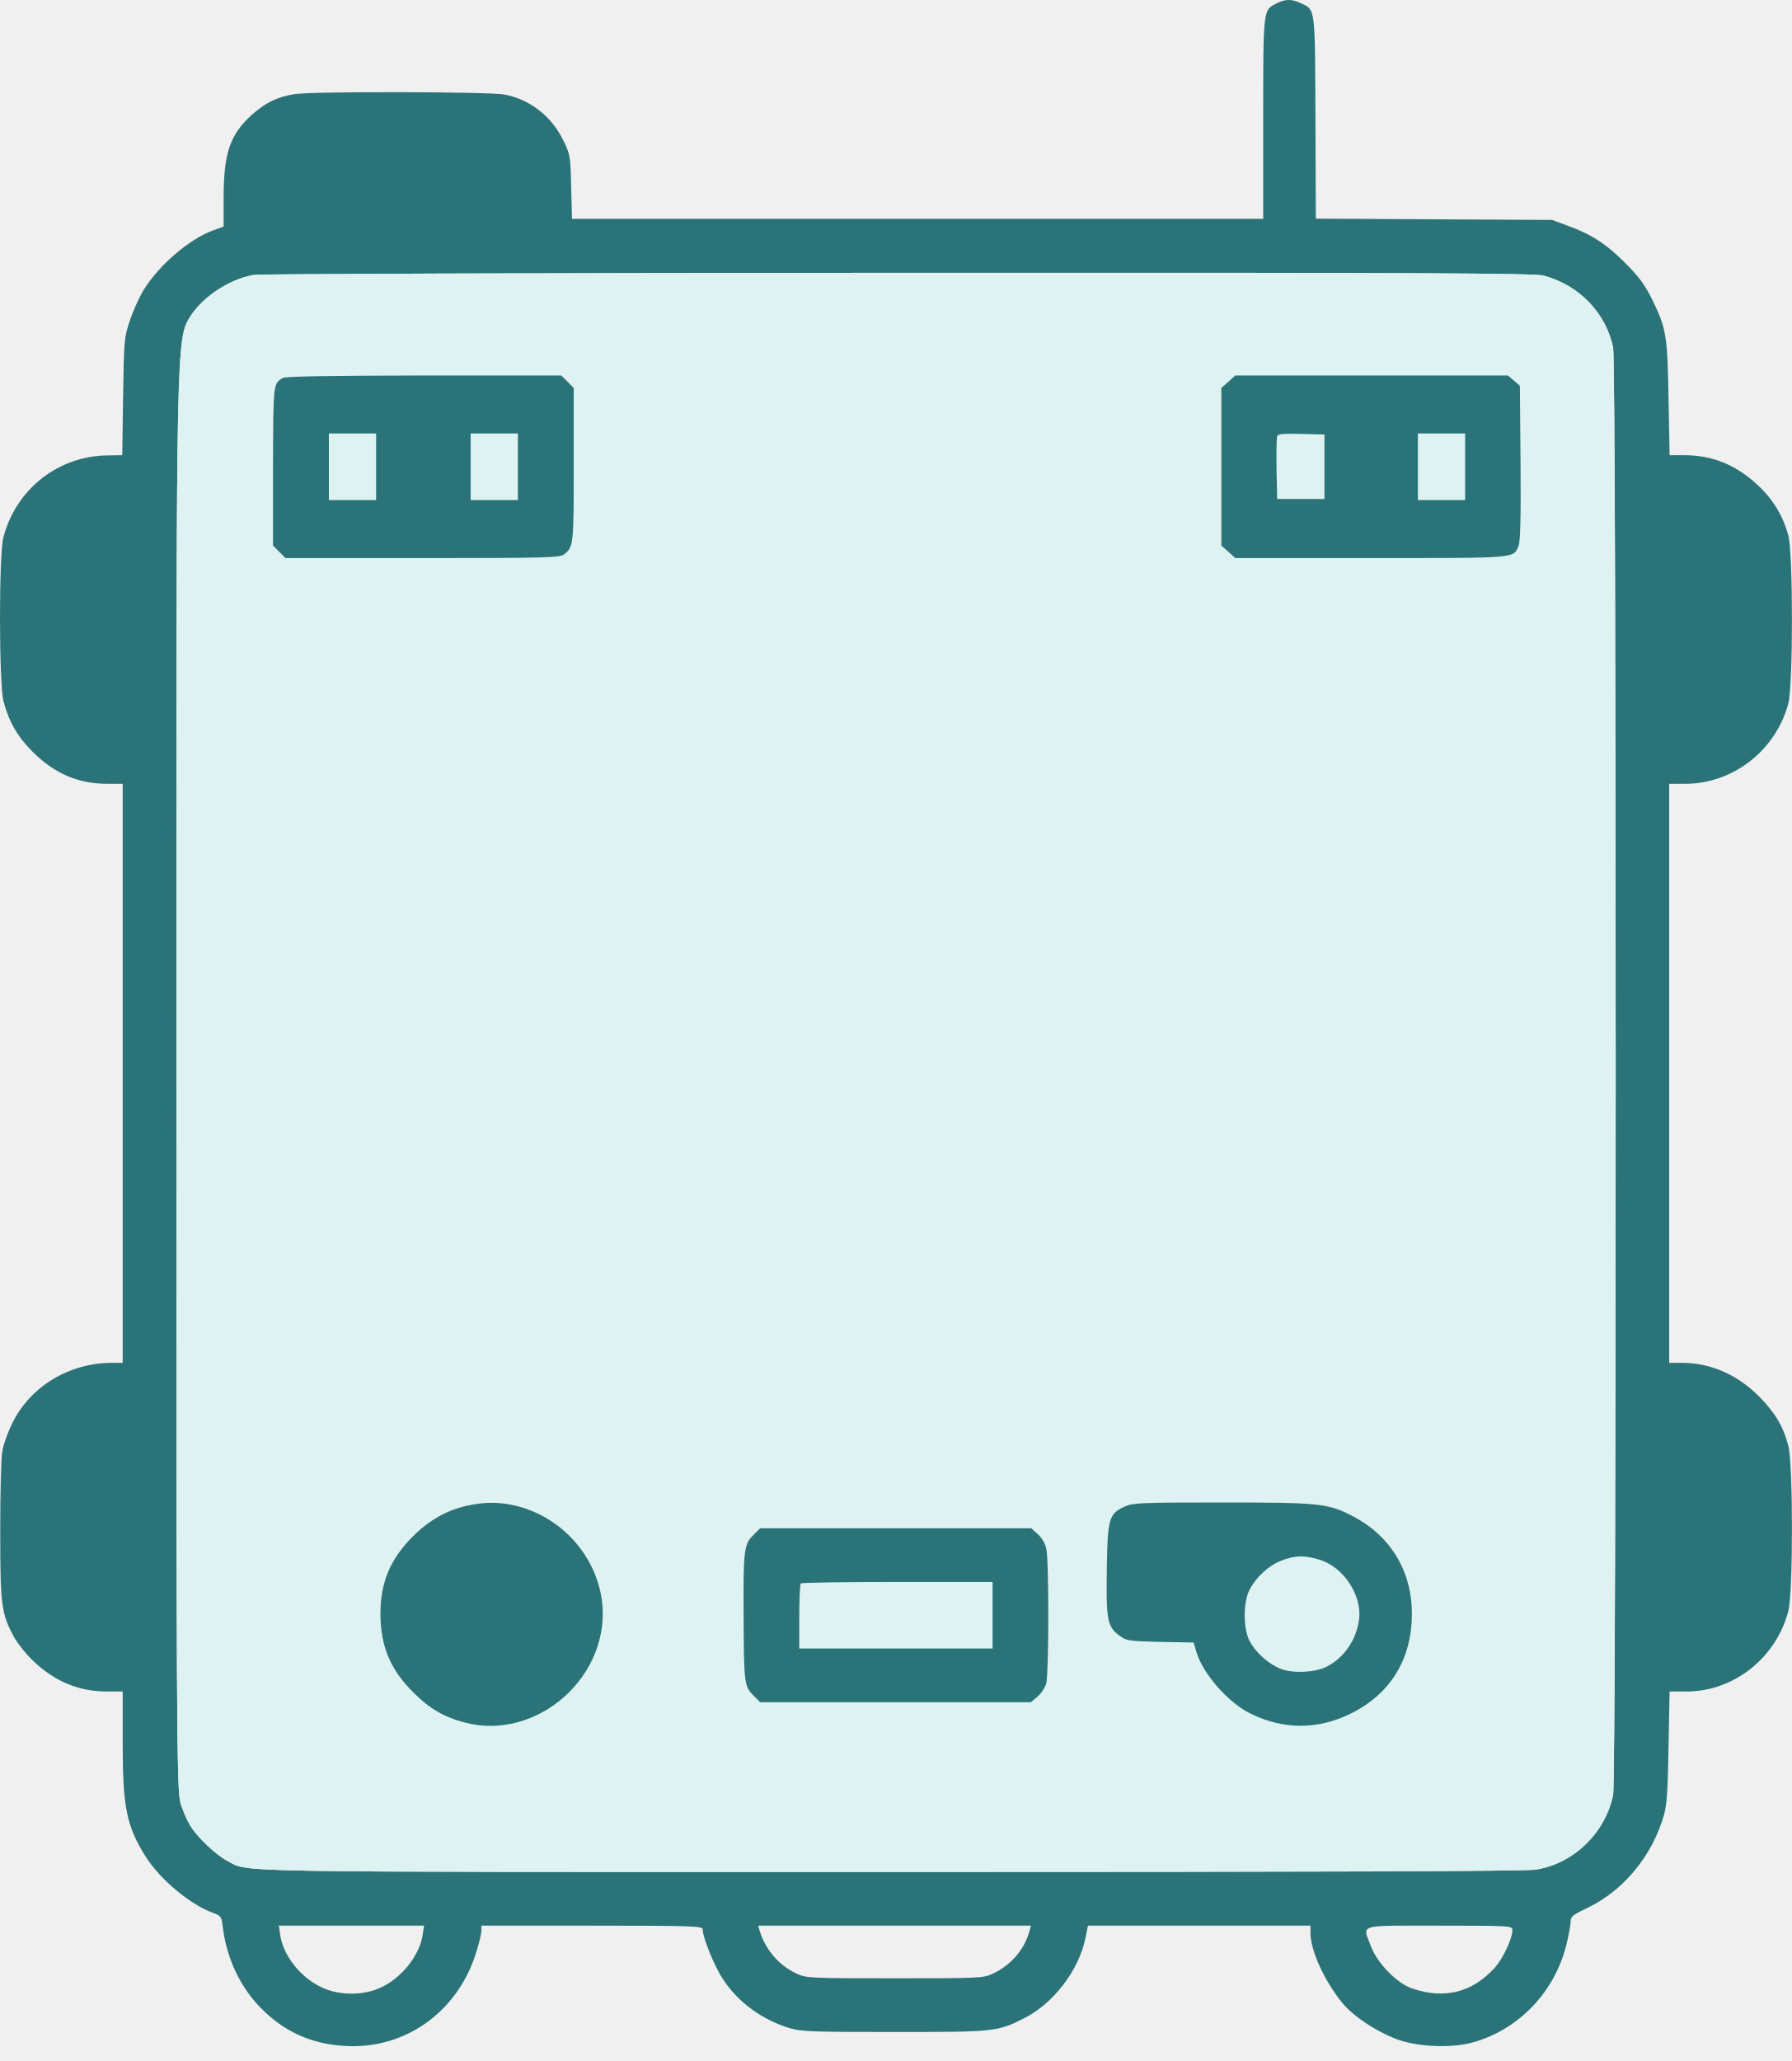
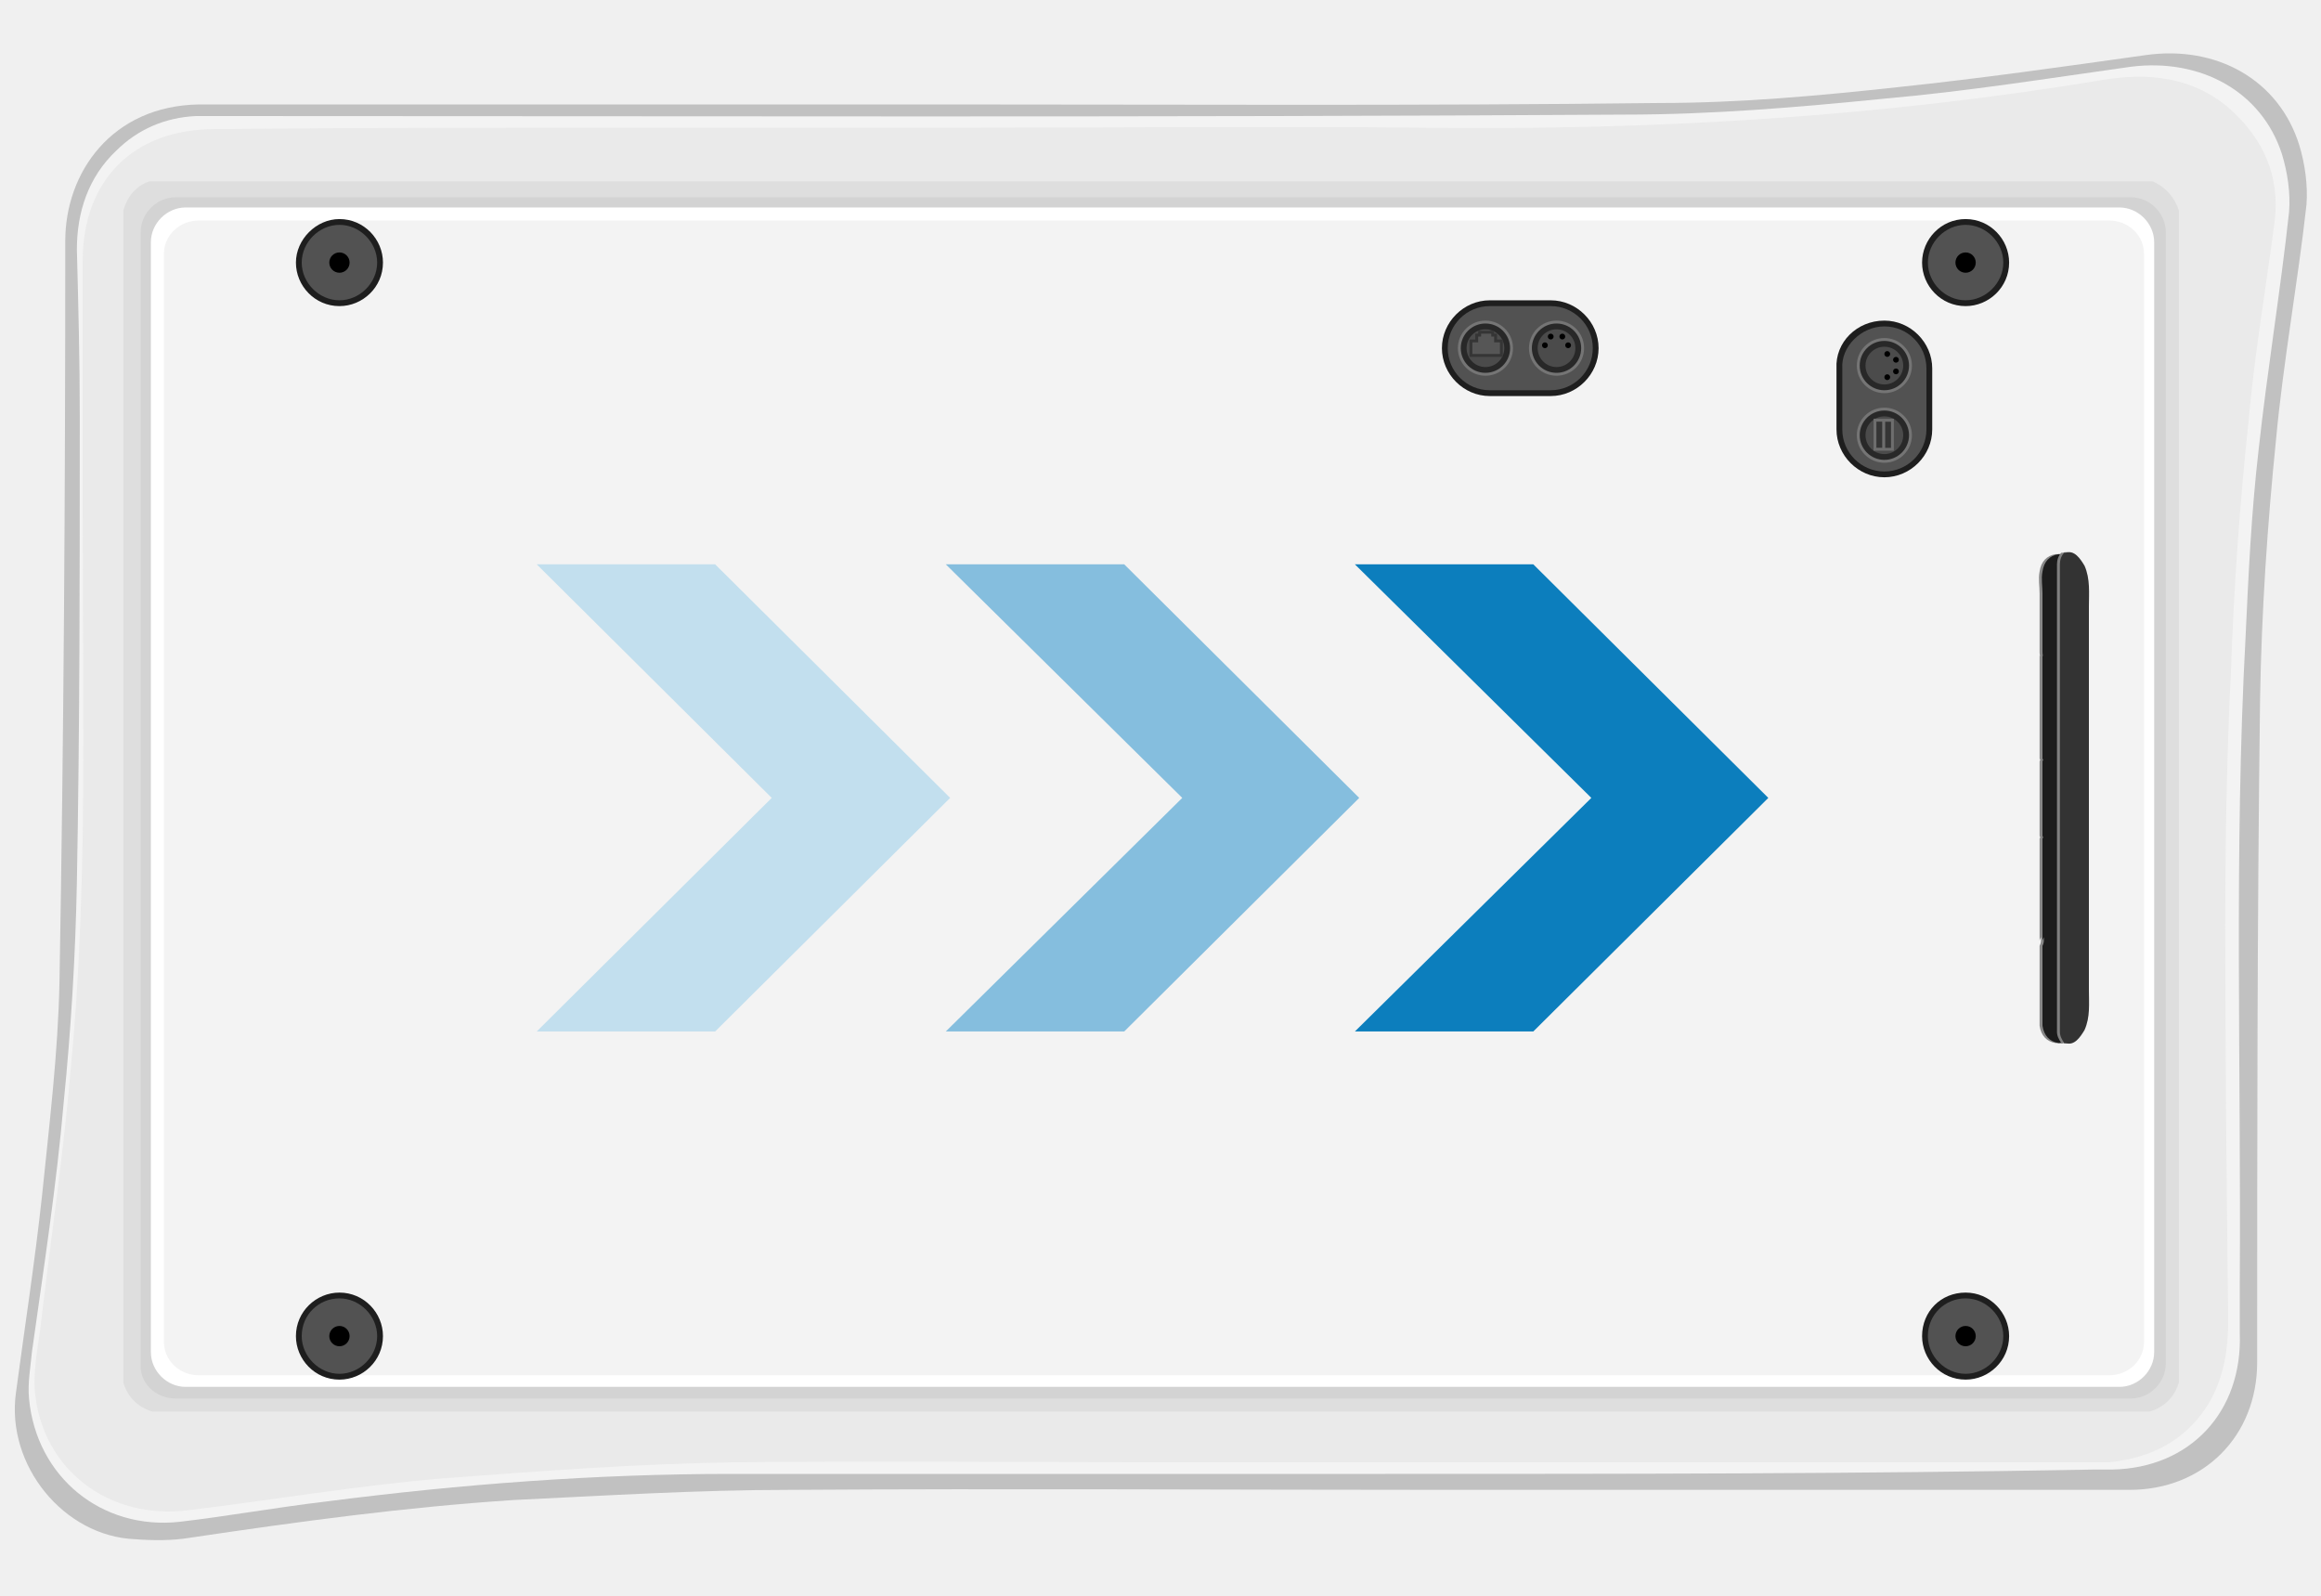
- <svg xmlns="http://www.w3.org/2000/svg" width="60" height="69" viewBox="0 0 60 69" fill="none">
-   <path d="M42.743 0.114C42.29 0.337 42.297 0.286 42.297 3.983V7.327H30.725H19.153L19.124 6.263C19.103 5.249 19.096 5.184 18.873 4.724C18.484 3.904 17.744 3.321 16.881 3.163C16.355 3.07 10.53 3.055 9.876 3.149C9.307 3.235 8.883 3.437 8.43 3.846C7.704 4.501 7.488 5.134 7.488 6.608V7.586L7.143 7.709C6.337 8.003 5.316 8.881 4.805 9.715C4.654 9.967 4.446 10.427 4.345 10.744C4.158 11.297 4.151 11.384 4.122 13.275L4.093 15.239L3.618 15.246C1.957 15.26 0.548 16.36 0.116 17.979C-0.042 18.561 -0.035 22.876 0.116 23.473C0.296 24.157 0.583 24.66 1.087 25.163C1.828 25.904 2.619 26.242 3.618 26.242H4.108V36.434V45.626H3.734C2.31 45.633 1.015 46.417 0.411 47.647C0.267 47.942 0.116 48.352 0.08 48.568C0.037 48.776 0.008 49.977 0.008 51.229C0.008 53.739 0.044 53.998 0.447 54.767C0.569 54.997 0.871 55.379 1.116 55.609C1.828 56.292 2.64 56.63 3.583 56.63H4.108V58.313C4.108 60.514 4.23 61.125 4.884 62.168C5.366 62.93 6.38 63.772 7.143 64.045C7.387 64.131 7.416 64.167 7.452 64.462C7.581 65.562 8.042 66.54 8.775 67.267C9.609 68.101 10.616 68.504 11.839 68.504C13.723 68.497 15.349 67.267 15.938 65.383C16.039 65.073 16.118 64.743 16.118 64.642V64.469H19.822C23.145 64.469 23.526 64.484 23.526 64.584C23.526 64.858 23.921 65.836 24.216 66.274C24.72 67.037 25.518 67.619 26.439 67.9C26.827 68.015 27.172 68.029 29.927 68.029C33.3 68.029 33.393 68.022 34.278 67.576C35.263 67.087 36.119 65.972 36.342 64.894L36.428 64.469H40.154H43.879V64.714C43.879 65.311 44.361 66.353 44.972 67.087C45.368 67.555 46.231 68.101 46.907 68.317C47.583 68.533 48.626 68.561 49.273 68.389C50.812 67.979 52.035 66.728 52.438 65.145C52.517 64.836 52.581 64.491 52.589 64.368C52.589 64.16 52.632 64.124 53.142 63.88C54.365 63.297 55.329 62.125 55.717 60.758C55.811 60.427 55.847 59.924 55.868 58.478L55.904 56.63H56.487C58.062 56.623 59.471 55.501 59.881 53.933C60.04 53.322 60.04 49.014 59.881 48.41C59.709 47.748 59.428 47.28 58.882 46.734C58.148 46.007 57.264 45.626 56.307 45.626H55.89V36.434V26.242H56.415C58.033 26.242 59.464 25.12 59.881 23.545C60.04 22.927 60.04 18.554 59.881 17.936C59.709 17.281 59.371 16.72 58.86 16.245C58.127 15.562 57.343 15.239 56.386 15.239H55.904L55.868 13.347C55.832 11.218 55.796 10.988 55.3 9.988C55.063 9.514 54.861 9.248 54.415 8.802C53.775 8.162 53.286 7.845 52.495 7.558L51.97 7.363L48.015 7.342L44.059 7.32L44.045 3.947C44.03 0.214 44.052 0.337 43.556 0.107C43.254 -0.037 43.045 -0.037 42.743 0.114ZM51.682 9.226C52.869 9.542 53.761 10.463 54.013 11.628C54.128 12.168 54.128 59.55 54.013 60.096C53.747 61.37 52.689 62.391 51.431 62.592C51.114 62.65 44.239 62.671 29.891 62.671C7.121 62.671 8.372 62.693 7.617 62.304C7.229 62.103 6.589 61.492 6.359 61.103C6.258 60.938 6.114 60.6 6.042 60.363C5.913 59.938 5.906 57.284 5.906 36.406C5.906 13.118 5.884 11.527 6.272 10.765C6.646 10.032 7.617 9.355 8.495 9.204C8.725 9.169 17.765 9.14 30.107 9.133C47.612 9.125 51.388 9.147 51.682 9.226ZM14.155 64.757C14.061 65.447 13.464 66.21 12.752 66.54C12.17 66.814 11.364 66.814 10.782 66.54C10.055 66.203 9.473 65.462 9.379 64.757L9.336 64.469H11.767H14.198L14.155 64.757ZM34.458 64.692C34.285 65.289 33.832 65.807 33.235 66.08C32.926 66.224 32.803 66.231 29.963 66.231C27.1 66.231 27.007 66.224 26.683 66.08C26.079 65.8 25.626 65.275 25.432 64.627L25.389 64.469H29.956H34.522L34.458 64.692ZM50.64 64.613C50.64 64.908 50.323 65.584 50.035 65.893C49.288 66.706 48.374 66.936 47.295 66.576C46.785 66.411 46.116 65.728 45.907 65.167C45.62 64.404 45.397 64.469 48.194 64.469C50.575 64.469 50.64 64.476 50.64 64.613Z" fill="#2A7378" />
-   <path d="M51.682 9.226C52.869 9.542 53.761 10.463 54.013 11.628C54.128 12.168 54.128 59.55 54.013 60.096C53.747 61.37 52.689 62.391 51.431 62.592C51.114 62.65 44.239 62.671 29.891 62.671C7.121 62.671 8.372 62.693 7.617 62.304C7.229 62.103 6.589 61.492 6.359 61.103C6.258 60.938 6.114 60.6 6.042 60.363C5.913 59.938 5.906 57.284 5.906 36.406C5.906 13.118 5.884 11.527 6.272 10.765C6.646 10.032 7.617 9.355 8.495 9.204C8.725 9.169 17.765 9.14 30.107 9.133C47.612 9.125 51.388 9.147 51.682 9.226Z" fill="#DEF2F1" />
-   <path d="M9.466 12.657C9.149 12.836 9.149 12.844 9.142 15.613V18.267L9.351 18.475L9.559 18.684H14.155C18.391 18.684 18.758 18.669 18.894 18.554C19.204 18.31 19.211 18.223 19.211 15.555V12.988L19.002 12.779L18.794 12.57H14.198C10.883 12.578 9.566 12.599 9.466 12.657ZM12.594 15.627V16.742H11.803H11.012V15.627V14.512H11.803H12.594V15.627ZM17.341 15.627V16.742H16.55H15.759V15.627V14.512H16.55H17.341V15.627Z" fill="#2A7378" />
-   <path d="M41.132 12.779L40.895 12.988V15.627V18.266L41.132 18.475L41.362 18.683H45.914C50.877 18.683 50.668 18.698 50.848 18.266C50.906 18.123 50.927 17.339 50.913 15.49L50.891 12.916L50.69 12.743L50.489 12.57H45.929H41.362L41.132 12.779ZM44.347 15.627V16.706H43.556H42.764L42.743 15.699C42.736 15.152 42.743 14.656 42.764 14.606C42.786 14.527 42.98 14.512 43.57 14.527L44.347 14.548V15.627ZM49.057 15.627V16.742H48.266H47.475V15.627V14.512H48.266H49.057V15.627Z" fill="#2A7378" />
-   <path d="M15.643 50.409C14.967 50.553 14.349 50.906 13.817 51.445C13.054 52.215 12.738 52.984 12.738 54.041C12.745 55.12 13.069 55.897 13.845 56.666C14.392 57.213 14.881 57.493 15.579 57.673C18.009 58.299 20.484 56.084 20.153 53.574C19.944 52.049 18.772 50.769 17.262 50.409C16.708 50.28 16.233 50.28 15.643 50.409Z" fill="#2A7378" />
-   <path d="M37.658 50.438C37.133 50.675 37.083 50.848 37.061 52.502C37.033 54.199 37.076 54.451 37.457 54.739C37.716 54.933 37.745 54.94 38.845 54.969L39.967 54.99L40.06 55.307C40.283 56.048 41.132 57.011 41.887 57.378C42.988 57.91 44.117 57.91 45.21 57.378C46.548 56.724 47.274 55.551 47.274 54.041C47.281 52.61 46.569 51.43 45.311 50.769C44.476 50.33 44.203 50.301 40.895 50.301C38.183 50.301 37.924 50.316 37.658 50.438ZM44.174 52.214C44.98 52.452 45.62 53.415 45.505 54.235C45.411 54.919 44.98 55.53 44.397 55.81C44.009 55.997 43.297 56.026 42.894 55.875C42.484 55.717 42.053 55.336 41.844 54.947C41.621 54.53 41.621 53.624 41.844 53.214C42.067 52.79 42.484 52.408 42.901 52.25C43.354 52.071 43.664 52.063 44.174 52.214Z" fill="#2A7378" />
-   <path d="M25.216 51.401C24.914 51.703 24.885 51.904 24.899 54.077C24.907 56.32 24.921 56.457 25.216 56.752L25.453 56.989H29.984H34.515L34.738 56.802C34.86 56.702 34.99 56.5 35.033 56.356C35.119 56.026 35.126 52.243 35.033 51.847C34.997 51.674 34.882 51.48 34.745 51.358L34.529 51.164H29.991H25.453L25.216 51.401ZM33.235 54.077V55.191H29.998H26.762V54.127C26.762 53.537 26.784 53.034 26.812 53.012C26.834 52.983 28.294 52.962 30.049 52.962H33.235V54.077Z" fill="#2A7378" />
+ <svg xmlns="http://www.w3.org/2000/svg" width="160" height="110" viewBox="0 0 160 110" fill="none">
+   <g clip-path="url(#clip0_4676_19009)">
+     <path d="M64.7 7.2C81.3 7.2 97.8 7.3 114.4 7.1C119.9 7.1 125.4 6.6 130.9 6C136.6 5.4 142.2 4.6 147.9 3.8C152.8 3.1 157.1 5.5 158.5 10C158.9 11.3 159.1 12.8 159 14.1C158.4 19.5 157.4 24.9 156.9 30.3C156.3 36.2 155.9 42.2 155.8 48.2C155.6 63.4 155.6 78.7 155.6 93.9C155.6 99 151.9 102.7 146.8 102.7C131.2 102.7 115.6 102.7 100 102.7C84.8 102.7 69.6 102.6 54.4 102.7C48.1 102.7 41.7 103.1 35.4 103.4C27.8 103.9 20.5 104.9 13.1 106C11.9 106.2 10.6 106.2 9.3 106.1C4.4 105.9 0.4 101 1.1 96C1.7 91.5 2.4 87 2.9 82.4C3.4 77.5 4 72.6 4.1 67.7C4.4 50.7 4.5 33.7 4.5 16.6C4.5 11.9 7.7 7.3 13.7 7.2C15.6 7.2 17.6 7.2 19.5 7.2C34.6 7.2 49.7 7.2 64.7 7.2Z" fill="#C1C1C1" />
+     <path d="M95.5 101.6C80.5 101.6 65.4 101.6 50.4 101.6C41.1 101.6 31.8 102.3 22.5 103.5C19.1 103.9 15.8 104.5 12.4 104.9C7 105.5 2.5 101.8 2 96.4C1.9 95.3 2.1 94.3 2.2 93.2C3 87.5 3.9 81.7 4.4 75.9C4.9 70.9 5.2 65.9 5.3 60.8C5.5 50.1 5.5 39.4 5.5 28.7C5.5 24.9 5.4 21 5.3 17.2C5.3 14.6 6.1 12.2 8 10.4C9.5 8.9 11.4 8.1 13.5 8C14.1 8 14.8 8 15.4 8C47.6 8 79.8 8.1 112 7.9C118 7.9 123.9 7.4 129.9 6.8C135.6 6.3 141.2 5.4 146.9 4.6C151.7 4 155.9 6.3 157.3 10.6C157.7 11.9 157.9 13.3 157.8 14.6C157.2 20.1 156.3 25.5 155.7 31C155.2 35.3 155 39.6 154.8 43.9C154 58.8 154.5 73.6 154.4 88.5C154.4 89.6 154.4 90.8 154.4 91.9C154.6 97.3 151 101.2 145.6 101.3C145.2 101.3 144.7 101.3 144.3 101.3C128.1 101.6 111.8 101.6 95.5 101.6Z" fill="#F3F3F3" />
+     <path d="M43.2 8.801C51.2 8.801 59.1 8.801 67.1 8.801C77.4 8.801 87.6 8.701 97.9 8.801C113.7 9.001 129.4 8.101 145 5.501C148.1 5.001 151.1 5.301 153.6 7.401C156 9.501 157.2 12.101 156.8 15.301C156.2 19.901 155.4 24.501 155 29.101C154.4 34.701 154 40.401 153.8 46.101C153.5 52.001 153.4 58.001 153.4 63.901C153.4 72.901 153.5 82.001 153.6 91.001C153.6 93.101 153.3 95.101 152.1 97.001C150.5 99.401 148.2 100.501 145.4 100.801C144.8 100.801 144.3 100.801 143.7 100.801C122.9 100.801 102.1 100.801 81.3 100.801C71.1 100.801 60.8 100.701 50.6 100.801C43.9 100.901 37.3 101.401 30.6 101.901C24.6 102.401 18.8 103.401 13 104.101C7.5 104.801 2.9 101.301 2.4 95.901C2.3 94.401 2.6 92.901 2.8 91.401C3.5 85.401 4.4 79.401 4.9 73.401C5.4 68.201 5.6 63.001 5.7 57.701C5.8 50.301 5.7 42.801 5.7 35.401C5.7 29.601 5.7 23.801 5.7 18.001C5.7 12.401 9.2 8.901 14.8 8.901C24.2 8.801 33.7 8.801 43.2 8.801Z" fill="#EAEAEA" />
+     <path d="M10.3 12.501C56.3 12.501 102.3 12.501 148.4 12.501C149.3 12.901 149.9 13.601 150.2 14.501C150.2 41.401 150.2 68.401 150.2 95.301C149.9 96.301 149.2 97.001 148.2 97.301C102.3 97.301 56.4 97.301 10.5 97.301C9.5 97.001 8.8 96.301 8.5 95.301C8.5 68.401 8.5 41.401 8.5 14.501C8.8 13.501 9.4 12.801 10.3 12.501Z" fill="#DEDEDE" />
+     <path d="M12.1 96.4H146.9C148.2 96.4 149.3 95.3 149.3 94V16C149.3 14.7 148.2 13.6 146.9 13.6H12.1C10.8 13.6 9.7 14.7 9.7 16V94C9.6 95.3 10.7 96.4 12.1 96.4Z" fill="#D3D3D3" />
+     <path d="M12.8 95.601H146.1C147.4 95.601 148.5 94.501 148.5 93.201V16.701C148.5 15.401 147.4 14.301 146.1 14.301H12.8C11.5 14.301 10.4 15.401 10.4 16.701V93.201C10.4 94.501 11.5 95.601 12.8 95.601Z" fill="white" />
+     <path d="M13.7 94.801H145.4C146.7 94.801 147.8 93.801 147.8 92.501V17.501C147.8 16.201 146.7 15.201 145.4 15.201H13.7C12.4 15.201 11.3 16.201 11.3 17.501V92.501C11.3 93.801 12.4 94.801 13.7 94.801Z" fill="#F3F3F3" />
+     <path d="M23.4 89.101C25.1 89.101 26.4 90.501 26.4 92.101C26.4 93.801 25 95.101 23.4 95.101C21.7 95.101 20.4 93.701 20.4 92.101C20.4 90.401 21.8 89.101 23.4 89.101Z" fill="#1E1E1E" />
+     <path d="M23.4 89.5C24.8 89.5 26 90.7 26 92.1C26 93.5 24.8 94.7 23.4 94.7C22 94.7 20.8 93.5 20.8 92.1C20.8 90.6 22 89.5 23.4 89.5Z" fill="#525252" />
+     <path d="M24.1 92.101C24.1 91.714 23.786 91.401 23.4 91.401C23.013 91.401 22.7 91.714 22.7 92.101C22.7 92.487 23.013 92.801 23.4 92.801C23.786 92.801 24.1 92.487 24.1 92.101Z" fill="black" />
+     <path d="M135.5 89.101C137.2 89.101 138.5 90.501 138.5 92.101C138.5 93.801 137.1 95.101 135.5 95.101C133.8 95.101 132.5 93.701 132.5 92.101C132.5 90.401 133.8 89.101 135.5 89.101Z" fill="#1E1E1E" />
+     <path d="M135.5 89.5C136.9 89.5 138.1 90.7 138.1 92.1C138.1 93.5 136.9 94.7 135.5 94.7C134.1 94.7 132.9 93.5 132.9 92.1C132.9 90.6 134.1 89.5 135.5 89.5Z" fill="#525252" />
+     <path d="M136.2 92.101C136.2 91.714 135.886 91.401 135.5 91.401C135.113 91.401 134.8 91.714 134.8 92.101C134.8 92.487 135.113 92.801 135.5 92.801C135.886 92.801 136.2 92.487 136.2 92.101Z" fill="black" />
+     <path d="M135.5 15.101C137.2 15.101 138.5 16.501 138.5 18.101C138.5 19.801 137.1 21.101 135.5 21.101C133.8 21.101 132.5 19.701 132.5 18.101C132.5 16.501 133.8 15.101 135.5 15.101Z" fill="#1E1E1E" />
+     <path d="M135.5 15.5C136.9 15.5 138.1 16.7 138.1 18.1C138.1 19.5 136.9 20.7 135.5 20.7C134.1 20.7 132.9 19.5 132.9 18.1C132.9 16.7 134.1 15.5 135.5 15.5Z" fill="#525252" />
+     <path d="M136.2 18.101C136.2 17.714 135.886 17.401 135.5 17.401C135.113 17.401 134.8 17.714 134.8 18.101C134.8 18.487 135.113 18.801 135.5 18.801C135.886 18.801 136.2 18.487 136.2 18.101Z" fill="black" />
+     <path d="M23.4 15.101C25.1 15.101 26.4 16.501 26.4 18.101C26.4 19.801 25 21.101 23.4 21.101C21.7 21.101 20.4 19.701 20.4 18.101C20.4 16.501 21.8 15.101 23.4 15.101Z" fill="#1E1E1E" />
+     <path d="M23.4 15.5C24.8 15.5 26 16.7 26 18.1C26 19.5 24.8 20.7 23.4 20.7C22 20.7 20.8 19.5 20.8 18.1C20.8 16.7 22 15.5 23.4 15.5Z" fill="#525252" />
+     <path d="M24.1 18.101C24.1 17.714 23.786 17.401 23.4 17.401C23.013 17.401 22.7 17.714 22.7 18.101C22.7 18.487 23.013 18.801 23.4 18.801C23.786 18.801 24.1 18.487 24.1 18.101Z" fill="black" />
+     <path d="M129.9 22.1C131.7 22.1 133.2 23.6 133.2 25.4V29.6C133.2 31.4 131.7 32.9 129.9 32.9C128.1 32.9 126.6 31.4 126.6 29.6V25.4C126.5 23.6 128 22.1 129.9 22.1Z" fill="#1E1E1E" />
+     <path d="M129.9 22.5C131.5 22.5 132.8 23.8 132.8 25.4V29.6C132.8 31.2 131.5 32.5 129.9 32.5C128.3 32.5 127 31.2 127 29.6V25.4C126.9 23.9 128.3 22.5 129.9 22.5Z" fill="#525252" />
+     <path d="M131.8 25.201C131.8 24.151 130.949 23.301 129.9 23.301C128.851 23.301 128 24.151 128 25.201C128 26.25 128.851 27.101 129.9 27.101C130.949 27.101 131.8 26.25 131.8 25.201Z" fill="#757575" />
+     <path d="M131.6 25.2C131.6 24.262 130.839 23.5 129.9 23.5C128.961 23.5 128.2 24.262 128.2 25.2C128.2 26.139 128.961 26.9 129.9 26.9C130.839 26.9 131.6 26.139 131.6 25.2Z" fill="#282828" />
+     <path d="M131.2 25.201C131.2 24.483 130.618 23.901 129.9 23.901C129.182 23.901 128.6 24.483 128.6 25.201C128.6 25.919 129.182 26.501 129.9 26.501C130.618 26.501 131.2 25.919 131.2 25.201Z" fill="#4B4B4B" />
+     <path d="M130.3 26C130.3 25.89 130.21 25.8 130.1 25.8C129.989 25.8 129.9 25.89 129.9 26C129.9 26.111 129.989 26.2 130.1 26.2C130.21 26.2 130.3 26.111 130.3 26Z" fill="black" />
+     <path d="M130.3 24.401C130.3 24.29 130.21 24.201 130.1 24.201C129.989 24.201 129.9 24.29 129.9 24.401C129.9 24.511 129.989 24.601 130.1 24.601C130.21 24.601 130.3 24.511 130.3 24.401Z" fill="black" />
+     <path d="M130.9 24.801C130.9 24.691 130.81 24.601 130.7 24.601C130.59 24.601 130.5 24.691 130.5 24.801C130.5 24.911 130.59 25.001 130.7 25.001C130.81 25.001 130.9 24.911 130.9 24.801Z" fill="black" />
+     <path d="M130.9 25.601C130.9 25.49 130.81 25.401 130.7 25.401C130.59 25.401 130.5 25.49 130.5 25.601C130.5 25.711 130.59 25.801 130.7 25.801C130.81 25.801 130.9 25.711 130.9 25.601Z" fill="black" />
+     <path d="M131.8 30C131.8 28.951 130.949 28.1 129.9 28.1C128.851 28.1 128 28.951 128 30C128 31.05 128.851 31.9 129.9 31.9C130.949 31.9 131.8 31.05 131.8 30Z" fill="#757575" />
+     <path d="M131.6 30C131.6 29.061 130.839 28.3 129.9 28.3C128.961 28.3 128.2 29.061 128.2 30C128.2 30.939 128.961 31.7 129.9 31.7C130.839 31.7 131.6 30.939 131.6 30Z" fill="#282828" />
+     <path d="M131.2 30.001C131.2 29.283 130.618 28.701 129.9 28.701C129.182 28.701 128.6 29.283 128.6 30.001C128.6 30.719 129.182 31.301 129.9 31.301C130.618 31.301 131.2 30.719 131.2 30.001Z" fill="#4B4B4B" />
+     <path d="M129.154 31.068H130.554V28.868H129.154V31.068Z" fill="#6E6E6E" />
+     <path d="M129.956 30.871H130.356V29.071H129.956V30.871Z" fill="#353535" />
+     <path d="M129.351 30.866H129.751V29.066H129.351V30.866Z" fill="#353535" />
+     <path d="M99.4 24.001C99.4 22.201 100.9 20.701 102.7 20.701H106.9C108.7 20.701 110.2 22.201 110.2 24.001C110.2 25.801 108.7 27.301 106.9 27.301H102.7C100.9 27.301 99.4 25.801 99.4 24.001Z" fill="#1E1E1E" />
+     <path d="M99.8 24C99.8 22.4 101.1 21.1 102.7 21.1H106.9C108.5 21.1 109.8 22.4 109.8 24C109.8 25.6 108.5 26.9 106.9 26.9H102.7C101.1 26.9 99.8 25.6 99.8 24Z" fill="#525252" />
+     <path d="M109.2 24C109.2 22.951 108.349 22.1 107.3 22.1C106.251 22.1 105.4 22.951 105.4 24C105.4 25.05 106.251 25.9 107.3 25.9C108.349 25.9 109.2 25.05 109.2 24Z" fill="#757575" />
+     <path d="M109 24C109 23.061 108.239 22.3 107.3 22.3C106.361 22.3 105.6 23.061 105.6 24C105.6 24.939 106.361 25.7 107.3 25.7C108.239 25.7 109 24.939 109 24Z" fill="#282828" />
+     <path d="M108.6 24.001C108.6 23.283 108.018 22.701 107.3 22.701C106.582 22.701 106 23.283 106 24.001C106 24.719 106.582 25.301 107.3 25.301C108.018 25.301 108.6 24.719 108.6 24.001Z" fill="#4B4B4B" />
+     <path d="M108.3 23.8C108.3 23.689 108.21 23.6 108.1 23.6C107.989 23.6 107.9 23.689 107.9 23.8C107.9 23.91 107.989 24 108.1 24C108.21 24 108.3 23.91 108.3 23.8Z" fill="black" />
+     <path d="M106.7 23.8C106.7 23.689 106.61 23.6 106.5 23.6C106.389 23.6 106.3 23.689 106.3 23.8C106.3 23.91 106.389 24 106.5 24C106.61 24 106.7 23.91 106.7 23.8Z" fill="black" />
+     <path d="M107.1 23.2C107.1 23.09 107.01 23 106.9 23C106.789 23 106.7 23.09 106.7 23.2C106.7 23.311 106.789 23.4 106.9 23.4C107.01 23.4 107.1 23.311 107.1 23.2Z" fill="black" />
+     <path d="M107.9 23.2C107.9 23.09 107.81 23 107.7 23C107.59 23 107.5 23.09 107.5 23.2C107.5 23.311 107.59 23.4 107.7 23.4C107.81 23.4 107.9 23.311 107.9 23.2Z" fill="black" />
+     <path d="M104.3 24C104.3 22.951 103.449 22.1 102.4 22.1C101.351 22.1 100.5 22.951 100.5 24C100.5 25.05 101.351 25.9 102.4 25.9C103.449 25.9 104.3 25.05 104.3 24Z" fill="#757575" />
+     <path d="M104.1 24C104.1 23.061 103.339 22.3 102.4 22.3C101.461 22.3 100.7 23.061 100.7 24C100.7 24.939 101.461 25.7 102.4 25.7C103.339 25.7 104.1 24.939 104.1 24Z" fill="#282828" />
+     <path d="M103.7 24.001C103.7 23.283 103.118 22.701 102.4 22.701C101.682 22.701 101.1 23.283 101.1 24.001C101.1 24.719 101.682 25.301 102.4 25.301C103.118 25.301 103.7 24.719 103.7 24.001Z" fill="#4B4B4B" />
+     <path d="M103.6 24.601V23.401H103.2V23.001H103V22.801H102.4H101.9V23.001H101.7V23.401H101.3V24.601H103.6Z" fill="#353535" />
+     <path d="M103.4 24.4V23.6H103V23.2H102.8V23H102.4H102.1V23.2H101.9V23.6H101.5V24.4H103.4Z" fill="#565656" />
+     <path d="M65.2 71.101H77.5L93.7 55.001L77.5 38.901H65.2L81.5 55.001L65.2 71.101Z" fill="#85BEDE" />
+     <path d="M37 71.101H49.3L65.5 55.001L49.3 38.901H37L53.2 55.001L37 71.101Z" fill="#C2DFEE" />
+     <path d="M93.4 71.101H105.7L121.9 55.001L105.7 38.901H93.4L109.7 55.001L93.4 71.101Z" fill="#0C7EBD" />
+     <path d="M141.7 71.1V71C141.7 65.7 141.7 60.3 141.7 55C141.7 49.7 141.7 44.4 141.7 39.1V39C141.7 38.7 141.9 38.5 142 38.2C141.9 38.2 141.7 38.2 141.7 38.2C141.1 38.3 140.7 38.7 140.6 39.4C140.5 39.9 140.6 40.4 140.6 40.9C140.6 41.9 140.6 42.8 140.6 43.8C140.6 43.9 140.6 44 140.6 44.1C140.6 44.3 140.6 44.4 140.6 44.6C140.6 44.6 140.6 44.6 140.6 44.7V44.8C140.6 44.8 140.6 44.8 140.6 44.9C140.6 45 140.6 45.2 140.7 45.5C140.7 45.3 140.7 45.3 140.6 45.2C140.6 45.4 140.6 45.5 140.6 45.7C140.6 45.7 140.6 45.7 140.6 45.8V45.9C140.6 46 140.6 46.1 140.6 46.2V46.3C140.6 46.4 140.6 46.5 140.6 46.7C140.6 46.7 140.6 46.7 140.6 46.8V46.9C140.6 47 140.6 47 140.6 47.1V47.2V47.3C140.6 48.9 140.6 50.5 140.6 52.1C140.6 52.2 140.6 52.2 140.6 52.3C140.7 52.4 140.6 52.4 140.6 52.5C140.6 53.4 140.6 54.2 140.6 55.1C140.6 55.9 140.6 56.8 140.6 57.6C140.6 57.7 140.7 57.7 140.6 57.8C140.6 57.9 140.6 57.9 140.6 58C140.6 59.6 140.6 61.2 140.6 62.8V62.9V63C140.6 63.1 140.6 63.1 140.6 63.2V63.3C140.6 63.3 140.6 63.3 140.6 63.4C140.6 63.5 140.6 63.6 140.6 63.8V63.9C140.6 64 140.6 64.1 140.6 64.2V64.3C140.6 64.3 140.6 64.3 140.6 64.4C140.6 64.6 140.6 64.7 140.6 64.9C140.6 64.8 140.6 64.8 140.7 64.6C140.7 64.9 140.7 65 140.6 65.2C140.6 65.2 140.6 65.2 140.6 65.3V65.4C140.6 65.4 140.6 65.4 140.6 65.5C140.6 65.7 140.6 65.8 140.6 66C140.6 66.1 140.6 66.2 140.6 66.3C140.6 67.3 140.6 68.2 140.6 69.2C140.6 69.7 140.6 70.2 140.6 70.7C140.7 71.4 141.1 71.8 141.7 71.9C141.7 71.9 141.9 71.9 142 71.9C141.9 71.6 141.7 71.4 141.7 71.1Z" fill="#878787" />
+     <path d="M141.9 71.1V71C141.9 65.7 141.9 60.3 141.9 55C141.9 49.7 141.9 44.4 141.9 39.1V39C141.9 38.7 142.1 38.5 142.2 38.2C142.1 38.2 141.9 38.2 141.9 38.2C141.3 38.3 140.9 38.7 140.8 39.4C140.7 39.9 140.8 40.4 140.8 40.9C140.8 41.9 140.8 42.8 140.8 43.8C140.8 43.9 140.8 44 140.8 44.1C140.8 44.3 140.8 44.4 140.8 44.6C140.8 44.6 140.8 44.6 140.8 44.7V44.8C140.8 44.8 140.8 44.8 140.8 44.9C140.8 45 140.8 45.2 140.9 45.5C140.9 45.3 140.9 45.3 140.8 45.2C140.8 45.4 140.8 45.5 140.8 45.7C140.8 45.7 140.8 45.7 140.8 45.8V45.9C140.8 46 140.8 46.1 140.8 46.2V46.3C140.8 46.4 140.8 46.5 140.8 46.7C140.8 46.7 140.8 46.7 140.8 46.8V46.9C140.8 47 140.8 47 140.8 47.1V47.2V47.3C140.8 48.9 140.8 50.5 140.8 52.1C140.8 52.2 140.8 52.2 140.8 52.3C140.9 52.4 140.8 52.4 140.8 52.5C140.8 53.4 140.8 54.2 140.8 55.1C140.8 55.9 140.8 56.8 140.8 57.6C140.8 57.7 140.9 57.7 140.8 57.8C140.8 57.9 140.8 57.9 140.8 58C140.8 59.6 140.8 61.2 140.8 62.8V62.9V63C140.8 63.1 140.8 63.1 140.8 63.2V63.3C140.8 63.3 140.8 63.3 140.8 63.4C140.8 63.5 140.8 63.6 140.8 63.8V63.9C140.8 64 140.8 64.1 140.8 64.2V64.3C140.8 64.3 140.8 64.3 140.8 64.4C140.8 64.6 140.8 64.7 140.8 64.9C140.8 64.8 140.8 64.8 140.9 64.6C140.9 64.9 140.9 65 140.8 65.2C140.8 65.2 140.8 65.2 140.8 65.3V65.4C140.8 65.4 140.8 65.4 140.8 65.5C140.8 65.7 140.8 65.8 140.8 66C140.8 66.1 140.8 66.2 140.8 66.3C140.8 67.3 140.8 68.2 140.8 69.2C140.8 69.7 140.8 70.2 140.8 70.7C140.9 71.4 141.3 71.8 141.9 71.9C141.9 71.9 142.1 71.9 142.2 71.9C142.1 71.6 141.9 71.4 141.9 71.1Z" fill="#1C1C1C" />
+     <path d="M143.8 55.1V55C143.8 54.4 143.8 53.7 143.8 53.1C143.8 52.3 143.8 51.5 143.8 50.6C143.8 49.2 143.8 47.9 143.8 46.5C143.8 44.9 143.8 43.4 143.8 41.8C143.8 40.9 143.9 39.9 143.5 39C143.2 38.5 142.8 37.9 142.2 38.1H142.1C141.9 38.3 141.8 38.6 141.8 38.9V39C141.8 44.3 141.8 49.6 141.8 54.9C141.8 54.9 141.8 54.9 141.8 55C141.8 55.1 141.8 55 141.8 55.1C141.8 60.4 141.8 65.7 141.8 71V71.1C141.8 71.4 141.9 71.6 142.1 71.9C142.1 71.9 142.1 71.9 142.2 71.9C142.8 72.1 143.2 71.5 143.5 71C143.9 70.1 143.8 69.2 143.8 68.2C143.8 66.6 143.8 65.1 143.8 63.5C143.8 62.1 143.8 60.8 143.8 59.4C143.8 58.6 143.8 57.8 143.8 56.9C143.8 56.3 143.8 55.7 143.8 55.1Z" fill="#7F7F7F" />
+     <path d="M144 55.1V55C144 54.4 144 53.7 144 53.1C144 52.3 144 51.5 144 50.6C144 49.2 144 47.9 144 46.5C144 44.9 144 43.4 144 41.8C144 40.9 144.1 39.9 143.7 39C143.4 38.5 143 37.9 142.4 38.1H142.3C142.1 38.3 142 38.6 142 38.9V39C142 44.3 142 49.6 142 54.9C142 54.9 142 54.9 142 55C142 55.1 142 55 142 55.1C142 60.4 142 65.7 142 71V71.1C142 71.4 142.1 71.6 142.3 71.9C142.3 71.9 142.3 71.9 142.4 71.9C143 72.1 143.4 71.5 143.7 71C144.1 70.1 144 69.2 144 68.2C144 66.6 144 65.1 144 63.5C144 62.1 144 60.8 144 59.4C144 58.6 144 57.8 144 56.9C144 56.3 144 55.7 144 55.1Z" fill="#333333" />
+   </g>
+   <defs>
+     <clipPath id="clip0_4676_19009">
+       <rect width="110" height="160" fill="white" transform="matrix(0 -1 1 0 0 110)" />
+     </clipPath>
+   </defs>
</svg>
